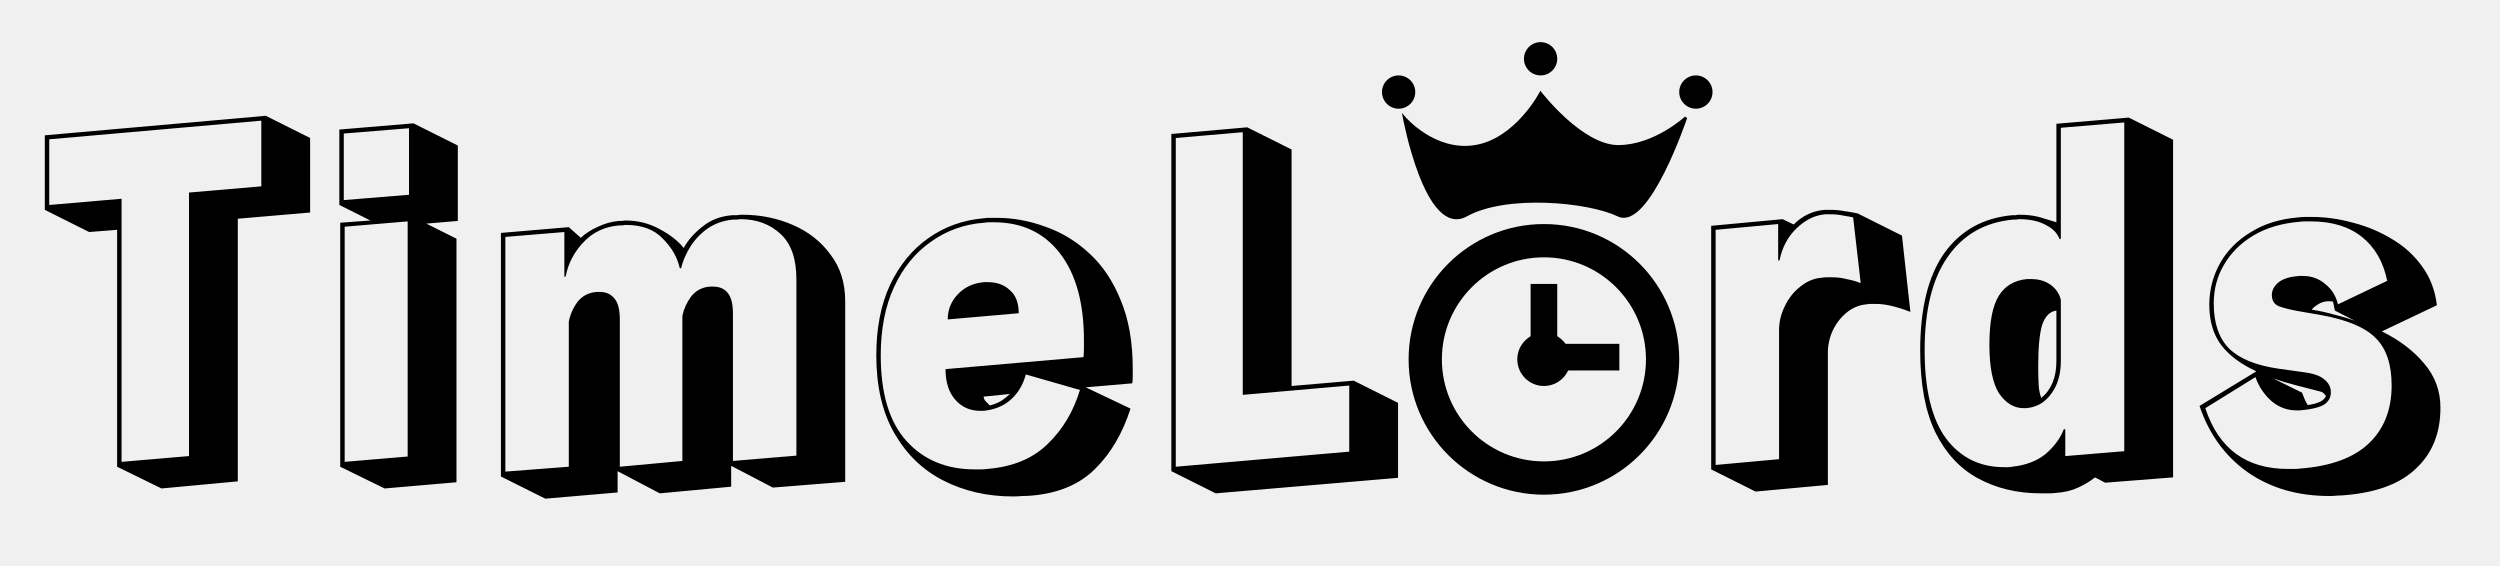
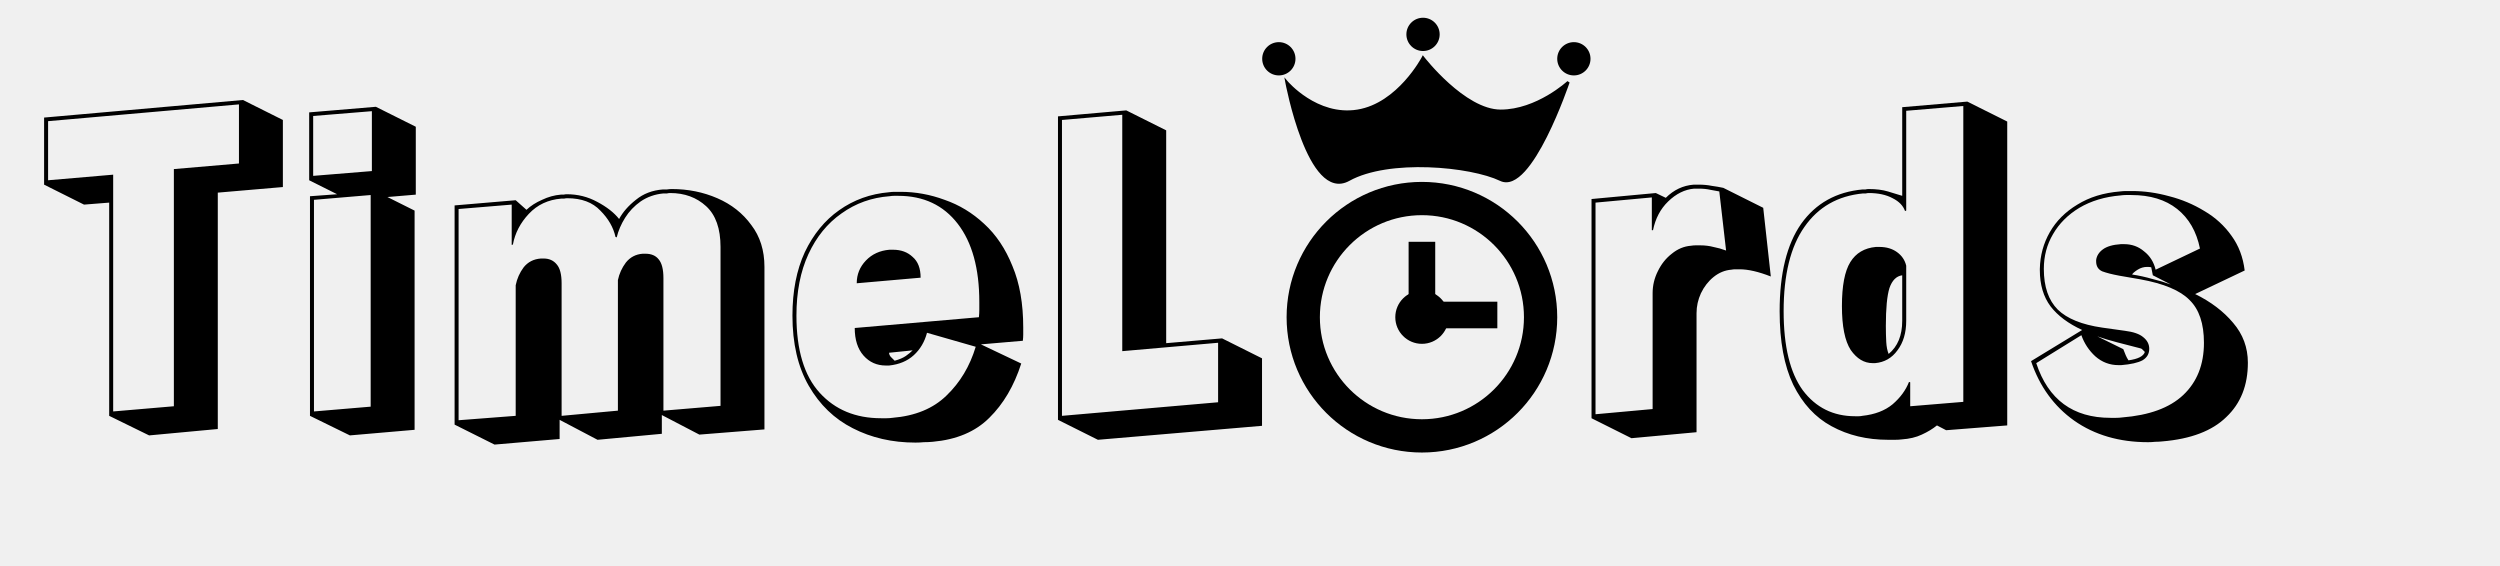
<svg xmlns="http://www.w3.org/2000/svg" width="1127" height="255" viewBox="0 0 1127 255" fill="none">
  <g clip-path="url(#clip0_12_2)">
-     <path d="M771.4 211.6V101.8L803.6 98.8L808.6 101.2C812.6 97.2 817.267 95 822.6 94.6H825.2C827.467 94.6 829.6 94.8 831.6 95.2C833.6 95.467 835.533 95.8 837.4 96.2L857.4 106.2L861.2 140.6C855.067 138.2 849.867 137 845.6 137C844.933 137 844.2 137 843.4 137C842.733 137 842.067 137.067 841.4 137.2C838.2 137.467 835.267 138.667 832.6 140.8C829.933 142.933 827.8 145.667 826.2 149C824.733 152.2 824 155.533 824 159V218.6L791.4 221.6L771.4 211.6ZM802 149C802 145.133 802.867 141.467 804.6 138C806.333 134.4 808.667 131.467 811.6 129.2C814.533 126.8 817.733 125.467 821.2 125.2C822 125.067 822.8 125 823.6 125C824.4 125 825.133 125 825.8 125C828.2 125 830.4 125.267 832.4 125.8C834.533 126.2 836.667 126.8 838.8 127.6L835.4 98C834.2 97.733 832.733 97.467 831 97.2C829.267 96.8 827.333 96.6 825.2 96.6H822.8C818.133 97 813.8 99.133 809.8 103C805.933 106.733 803.4 111.533 802.2 117.4H801.6V101L773.4 103.6V209.6L802 207V149ZM944.423 215.2C942.29 216.933 939.757 218.467 936.823 219.8C934.023 221.133 930.69 221.933 926.823 222.2C925.757 222.333 924.623 222.4 923.423 222.4C922.223 222.4 921.09 222.4 920.023 222.4C909.357 222.4 899.89 220.133 891.623 215.6C883.49 211.2 877.09 204.267 872.423 194.8C867.89 185.333 865.623 173.067 865.623 158C865.623 139.067 869.223 124.467 876.423 114.2C883.757 103.933 894.023 98.2 907.223 97C907.757 97 908.223 97 908.623 97C909.157 96.867 909.69 96.8 910.223 96.8C913.957 96.8 917.157 97.2 919.823 98C922.49 98.8 924.89 99.533 927.023 100.2V55.8L959.623 53L979.623 63V215.2L949.023 217.6L944.423 215.2ZM929.023 57.6V107.6L928.423 107.8C927.49 105.133 925.423 103 922.223 101.4C919.023 99.667 915.023 98.8 910.223 98.8C909.823 98.8 909.357 98.867 908.823 99C908.423 99 907.957 99 907.423 99C894.757 100.2 884.957 105.8 878.023 115.8C871.09 125.667 867.623 139.733 867.623 158C867.623 175.6 870.823 188.8 877.223 197.6C883.757 206.267 892.49 210.6 903.423 210.6C904.09 210.6 904.69 210.6 905.223 210.6C905.89 210.6 906.49 210.533 907.023 210.4C913.29 209.733 918.357 207.8 922.223 204.6C926.09 201.267 928.823 197.533 930.423 193.4L931.023 193.6V205.6L957.623 203.4V55.2L929.023 57.6ZM912.223 184C907.957 184 904.29 181.8 901.223 177.4C898.29 172.867 896.823 165.533 896.823 155.4C896.823 145.267 898.223 137.933 901.023 133.4C903.823 128.867 908.09 126.333 913.823 125.8H915.623C919.09 125.8 922.023 126.667 924.423 128.4C926.823 130.133 928.357 132.4 929.023 135.2V162.8C929.023 168.8 927.557 173.733 924.623 177.6C921.823 181.467 918.09 183.6 913.423 184H912.223ZM927.023 140C924.09 140.4 921.957 142.533 920.623 146.4C919.423 150.267 918.823 156.6 918.823 165.4C918.823 168.2 918.89 170.867 919.023 173.4C919.157 175.8 919.557 177.8 920.223 179.4C924.757 175.667 927.023 170.133 927.023 162.8V140ZM1073.75 149.4C1081.62 153.267 1087.95 158.067 1092.75 163.8C1097.69 169.533 1100.15 176.2 1100.15 183.8C1100.15 195.133 1096.55 204.2 1089.35 211C1082.29 217.933 1071.62 222 1057.35 223.2C1056.15 223.333 1054.95 223.4 1053.75 223.4C1052.55 223.533 1051.35 223.6 1050.15 223.6C1035.75 223.6 1023.42 220 1013.15 212.8C1003.02 205.6 995.82 195.667 991.553 183L1017.15 167.4C1010.22 164.2 1004.95 160.267 1001.35 155.6C997.753 150.8 995.953 144.733 995.953 137.4V136.8C996.086 130.133 997.753 124 1000.95 118.4C1004.15 112.8 1008.75 108.2 1014.75 104.6C1020.75 100.867 1027.89 98.667 1036.15 98C1037.22 97.867 1038.22 97.8 1039.15 97.8C1040.22 97.8 1041.22 97.8 1042.15 97.8C1048.29 97.8 1054.49 98.667 1060.75 100.4C1067.02 102 1072.89 104.467 1078.35 107.8C1083.82 111 1088.35 115.133 1091.95 120.2C1095.55 125.133 1097.75 130.933 1098.55 137.6L1073.75 149.4ZM1035.35 185C1030.95 185 1027.09 183.533 1023.75 180.6C1020.55 177.667 1018.22 174.133 1016.75 170L994.153 184C1000.15 202.267 1012.55 211.4 1031.35 211.4C1032.29 211.4 1033.22 211.4 1034.15 211.4C1035.22 211.4 1036.22 211.333 1037.15 211.2C1050.75 210.133 1060.95 206.4 1067.75 200C1074.69 193.467 1078.15 184.733 1078.15 173.8C1078.15 164.2 1075.75 157.067 1070.95 152.4C1066.29 147.6 1058.02 144.133 1046.15 142L1035.75 140.2C1032.15 139.533 1029.29 138.8 1027.15 138C1025.15 137.067 1024.15 135.4 1024.15 133V132.4C1024.42 130.267 1025.55 128.467 1027.55 127C1029.55 125.533 1032.55 124.667 1036.55 124.4H1038.15C1042.02 124.4 1045.35 125.6 1048.15 128C1051.09 130.267 1053.02 133.333 1053.95 137.2L1076.15 126.6C1074.42 118.067 1070.62 111.467 1064.75 106.8C1058.89 102.133 1051.22 99.8 1041.75 99.8C1040.82 99.8 1039.89 99.8 1038.95 99.8C1038.15 99.8 1037.29 99.867 1036.35 100C1028.49 100.667 1021.62 102.733 1015.75 106.2C1010.02 109.667 1005.62 114.067 1002.55 119.4C999.486 124.6 997.953 130.4 997.953 136.8C997.953 145.733 1000.29 152.533 1004.95 157.2C1009.62 161.733 1017.02 164.733 1027.15 166.2L1038.55 167.8C1042.82 168.333 1045.89 169.4 1047.75 171C1049.75 172.6 1050.75 174.533 1050.75 176.8C1050.75 179.333 1049.62 181.267 1047.35 182.6C1045.09 183.8 1041.55 184.6 1036.75 185H1035.35ZM1051.75 136C1051.35 135.867 1050.69 135.8 1049.75 135.8C1048.02 135.8 1046.42 136.267 1044.95 137.2C1043.49 138.133 1042.55 138.933 1042.15 139.6C1045.62 140.133 1048.95 140.867 1052.15 141.8C1055.49 142.6 1058.62 143.533 1061.55 144.6L1052.55 140L1051.75 136ZM1037.75 177C1038.15 177.933 1038.55 178.933 1038.95 180C1039.35 180.933 1039.82 181.8 1040.35 182.6C1045.15 181.933 1047.89 180.533 1048.55 178.4C1048.55 178.4 1048.29 178.133 1047.75 177.6C1047.35 177.067 1046.89 176.733 1046.35 176.6C1042.22 175.533 1038.35 174.533 1034.75 173.6C1031.15 172.667 1027.82 171.667 1024.75 170.6L1037.75 177Z" fill="black" />
-     <path d="M52.8 210.4V103.6L40.2 104.6L20.2 94.6V61L119.8 52.2L139.8 62.2V95.8L107.2 98.6V217L72.8 220.2L52.8 210.4ZM117.8 84V54.4L22.2 62.8V92.4L54.8 89.6V208.2L85.2 205.6V86.8L117.8 84ZM153.377 210.4V100.4L166.977 99.4L152.977 92.4V58.4L186.377 55.6L206.377 65.6V99.6L192.177 100.8L205.777 107.6V217.4L173.377 220.2L153.377 210.4ZM154.977 60.2V90.2L184.377 87.8V57.8L154.977 60.2ZM155.377 102.2V208.2L183.777 205.8V99.8L155.377 102.2ZM329.614 210V219.4L297.414 222.4L278.414 212.4V222L245.814 224.8L225.814 214.8V105L256.414 102.4L261.814 107.2C263.947 105.2 266.547 103.533 269.614 102.2C272.681 100.733 275.814 99.867 279.014 99.6C279.547 99.6 280.014 99.6 280.414 99.6C280.947 99.467 281.481 99.4 282.014 99.4C287.481 99.4 292.547 100.667 297.214 103.2C302.014 105.733 305.681 108.6 308.214 111.8C310.081 108.333 312.881 105.133 316.614 102.2C320.347 99.133 324.881 97.4 330.214 97C330.881 97 331.547 97 332.214 97C333.014 96.867 333.814 96.8 334.614 96.8C342.747 96.8 350.347 98.333 357.414 101.4C364.481 104.467 370.147 108.933 374.414 114.8C378.814 120.533 381.014 127.533 381.014 135.8V217.2L348.414 219.8L329.614 210ZM359.014 125.8C359.014 116.6 356.614 109.8 351.814 105.4C347.014 101 341.014 98.8 333.814 98.8C333.281 98.8 332.747 98.867 332.214 99C331.681 99 331.081 99 330.414 99C326.147 99.4 322.347 100.733 319.014 103C315.814 105.267 313.214 108 311.214 111.2C309.214 114.4 307.814 117.667 307.014 121L306.414 120.8C305.347 116 302.814 111.6 298.814 107.6C294.947 103.467 289.414 101.4 282.214 101.4C281.681 101.4 281.147 101.467 280.614 101.6C280.214 101.6 279.747 101.6 279.214 101.6C272.681 102.133 267.281 104.667 263.014 109.2C258.747 113.733 256.081 118.867 255.014 124.6L254.414 124.8V104.6L227.814 106.8V212.6L256.414 210.4V145C257.081 141.667 258.414 138.667 260.414 136C262.547 133.333 265.414 131.867 269.014 131.6H270.414C273.214 131.6 275.414 132.6 277.014 134.6C278.614 136.467 279.414 139.6 279.414 144V210.4L307.614 207.8V142.4C308.281 139.2 309.614 136.267 311.614 133.6C313.747 130.933 316.547 129.467 320.014 129.2H321.414C324.347 129.2 326.547 130.133 328.014 132C329.614 133.867 330.414 137 330.414 141.4V207.8L359.014 205.4V125.8ZM509.638 184.2C506.038 195.4 500.704 204.467 493.638 211.4C486.704 218.333 477.238 222.333 465.238 223.4C463.771 223.533 462.304 223.6 460.838 223.6C459.504 223.733 458.104 223.8 456.638 223.8C445.038 223.8 434.571 221.4 425.238 216.6C416.038 211.933 408.704 204.867 403.238 195.4C397.771 185.933 395.038 174.2 395.038 160.2C395.038 147.933 397.104 137.333 401.238 128.4C405.504 119.467 411.238 112.467 418.438 107.4C425.771 102.2 434.104 99.2 443.438 98.4C444.371 98.267 445.304 98.2 446.238 98.2C447.304 98.2 448.304 98.2 449.237 98.2C456.704 98.2 464.038 99.533 471.238 102.2C478.571 104.733 485.171 108.733 491.038 114.2C497.038 119.667 501.771 126.733 505.238 135.4C508.838 143.933 510.638 154.2 510.638 166.2C510.638 167.267 510.638 168.4 510.638 169.6C510.638 170.667 510.571 171.733 510.438 172.8L489.438 174.6L509.638 184.2ZM462.438 168.8C461.238 173.333 459.038 177.067 455.838 180C452.638 182.933 448.504 184.667 443.438 185.2H441.837C437.304 185.2 433.571 183.533 430.638 180.2C427.704 176.867 426.238 172.267 426.238 166.4L488.438 161C488.571 159.667 488.638 158.4 488.638 157.2C488.638 155.867 488.638 154.6 488.638 153.4C488.638 136.6 485.038 123.533 477.838 114.2C470.638 104.867 460.704 100.2 448.038 100.2C447.371 100.2 446.638 100.2 445.838 100.2C445.171 100.2 444.438 100.267 443.638 100.4C434.704 101.067 426.704 103.933 419.638 109C412.571 113.933 407.038 120.733 403.038 129.4C399.038 138.067 397.037 148.333 397.037 160.2C397.037 177.4 400.904 190.267 408.638 198.8C416.371 207.333 426.638 211.6 439.438 211.6C440.371 211.6 441.304 211.6 442.238 211.6C443.171 211.6 444.104 211.533 445.038 211.4C456.504 210.467 465.571 206.733 472.238 200.2C479.038 193.667 483.904 185.533 486.838 175.8L462.438 168.8ZM427.238 144C427.238 139.6 428.771 135.8 431.838 132.6C434.904 129.4 438.838 127.6 443.638 127.2H445.438C449.438 127.2 452.704 128.4 455.238 130.8C457.904 133.067 459.238 136.533 459.238 141.2L427.238 144ZM443.438 178.8C443.438 179.467 443.704 180.133 444.238 180.8C444.904 181.467 445.571 182.133 446.238 182.8C448.638 182.133 450.504 181.333 451.838 180.4C453.171 179.467 454.304 178.533 455.238 177.6L443.438 178.8ZM528.042 212.4V60.4L562.242 57.4L582.242 67.4V174L610.242 171.6L630.242 181.6V215.4L548.042 222.4L528.042 212.4ZM560.242 178V59.6L530.042 62.2V210.4L608.242 203.6V173.8L560.242 178Z" fill="black" />
-     <path d="M702 26.5C702 30.642 698.642 34 694.5 34C690.358 34 687 30.642 687 26.5C687 22.358 690.358 19 694.5 19C698.642 19 702 22.358 702 26.5Z" fill="black" />
-     <path d="M772 41.5C772 45.642 768.642 49 764.5 49C760.358 49 757 45.642 757 41.5C757 37.358 760.358 34 764.5 34C768.642 34 772 37.358 772 41.5Z" fill="black" />
-     <path d="M638 41.5C638 45.642 634.642 49 630.5 49C626.358 49 623 45.642 623 41.5C623 37.358 626.358 34 630.5 34C634.642 34 638 37.358 638 41.5Z" fill="black" />
-     <path d="M694.5 42C694.5 42 683.5 63 665 66C646.5 69 633 53 633 53C633 53 643 107 661 97C679 87 716 90.5 729.5 97C743 103.5 760 53 760 53C760 53 746 66 729.5 66C713 66 694.5 42 694.5 42Z" fill="black" />
-     <path d="M694.5 42L694.977 41.632L694.403 40.887L693.966 41.72L694.5 42ZM633 53L633.461 52.611L631.993 50.872L632.407 53.11L633 53ZM760 53L760.571 53.192L759.59 52.558L760 53ZM694.5 42C693.966 41.72 693.966 41.72 693.966 41.72C693.966 41.72 693.966 41.72 693.966 41.721C693.966 41.721 693.965 41.722 693.965 41.723C693.964 41.725 693.962 41.728 693.959 41.733C693.955 41.742 693.947 41.756 693.937 41.775C693.916 41.813 693.885 41.87 693.844 41.946C693.761 42.097 693.636 42.32 693.47 42.605C693.138 43.177 692.642 44 691.988 44.998C690.68 46.994 688.746 49.687 686.239 52.472C681.216 58.053 673.957 63.937 664.904 65.405L665.096 66.595C674.543 65.063 682.034 58.947 687.136 53.278C689.692 50.438 691.664 47.693 692.996 45.658C693.663 44.641 694.171 43.799 694.512 43.211C694.683 42.917 694.813 42.686 694.9 42.527C694.944 42.448 694.977 42.387 694.999 42.345C695.01 42.325 695.019 42.309 695.024 42.298C695.027 42.292 695.03 42.288 695.031 42.285C695.032 42.283 695.033 42.282 695.033 42.281C695.033 42.281 695.034 42.281 695.034 42.28C695.034 42.28 695.034 42.28 694.5 42ZM664.904 65.405C655.852 66.873 648.003 63.697 642.386 60.117C639.581 58.328 637.344 56.447 635.81 55.013C635.043 54.296 634.453 53.692 634.056 53.269C633.857 53.057 633.707 52.891 633.607 52.779C633.557 52.722 633.52 52.68 633.495 52.651C633.483 52.637 633.474 52.627 633.468 52.62C633.465 52.617 633.463 52.614 633.462 52.613C633.461 52.612 633.461 52.612 633.461 52.611C633.461 52.611 633.461 52.611 633.461 52.611C633.461 52.611 633.461 52.611 633 53C632.539 53.389 632.54 53.389 632.54 53.389C632.54 53.389 632.54 53.39 632.541 53.39C632.541 53.391 632.542 53.392 632.543 53.393C632.545 53.395 632.548 53.399 632.552 53.403C632.559 53.412 632.57 53.424 632.583 53.44C632.611 53.472 632.652 53.519 632.705 53.579C632.812 53.7 632.97 53.874 633.177 54.094C633.59 54.534 634.199 55.157 634.987 55.894C636.562 57.366 638.857 59.297 641.739 61.133C647.497 64.803 655.648 68.127 665.096 66.595L664.904 65.405ZM633 53C632.407 53.11 632.407 53.11 632.407 53.111C632.408 53.111 632.408 53.112 632.408 53.113C632.408 53.114 632.409 53.117 632.409 53.12C632.411 53.127 632.412 53.137 632.415 53.151C632.42 53.177 632.427 53.216 632.437 53.268C632.457 53.371 632.486 53.523 632.525 53.721C632.604 54.116 632.72 54.694 632.875 55.426C633.185 56.888 633.647 58.966 634.259 61.427C635.481 66.346 637.3 72.81 639.688 78.968C642.07 85.11 645.041 91.014 648.594 94.759C650.375 96.635 652.335 98.006 654.477 98.564C656.638 99.126 658.921 98.845 661.293 97.527L660.707 96.473C658.579 97.655 656.612 97.874 654.781 97.397C652.931 96.916 651.157 95.708 649.469 93.929C646.084 90.361 643.18 84.64 640.812 78.532C638.45 72.44 636.644 66.029 635.429 61.136C634.821 58.691 634.362 56.627 634.055 55.176C633.901 54.45 633.785 53.878 633.708 53.487C633.669 53.292 633.641 53.142 633.621 53.041C633.612 52.991 633.604 52.953 633.6 52.928C633.597 52.915 633.596 52.906 633.594 52.899C633.594 52.896 633.593 52.894 633.593 52.892C633.593 52.892 633.593 52.891 633.593 52.891C633.593 52.89 633.593 52.89 633 53ZM661.293 97.527C670.147 92.608 683.762 90.978 696.918 91.415C710.068 91.851 722.597 94.345 729.239 97.543L729.761 96.457C722.903 93.155 710.182 90.649 696.957 90.21C683.738 89.772 669.853 91.392 660.707 96.473L661.293 97.527ZM729.239 97.543C731.11 98.444 733.038 98.344 734.926 97.529C736.793 96.722 738.632 95.215 740.406 93.274C743.955 89.391 747.376 83.627 750.351 77.708C753.331 71.779 755.886 65.65 757.694 61.008C758.599 58.686 759.318 56.733 759.81 55.361C760.057 54.675 760.247 54.133 760.375 53.763C760.439 53.578 760.488 53.436 760.521 53.34C760.538 53.291 760.55 53.255 760.558 53.23C760.563 53.218 760.566 53.208 760.568 53.202C760.569 53.199 760.57 53.197 760.57 53.195C760.571 53.194 760.571 53.193 760.571 53.193C760.571 53.193 760.571 53.192 760 53C759.429 52.808 759.429 52.808 759.429 52.808C759.428 52.809 759.428 52.809 759.428 52.81C759.428 52.811 759.427 52.813 759.426 52.816C759.424 52.822 759.421 52.831 759.417 52.843C759.409 52.867 759.397 52.903 759.38 52.95C759.348 53.044 759.3 53.185 759.236 53.368C759.109 53.734 758.921 54.272 758.676 54.954C758.186 56.318 757.471 58.26 756.571 60.57C754.77 65.193 752.231 71.284 749.274 77.167C746.312 83.06 742.951 88.703 739.516 92.46C737.798 94.34 736.094 95.711 734.448 96.422C732.821 97.125 731.265 97.181 729.761 96.457L729.239 97.543ZM760 53C759.59 52.558 759.59 52.558 759.59 52.558C759.59 52.558 759.59 52.558 759.59 52.558C759.589 52.559 759.589 52.559 759.588 52.56C759.587 52.561 759.585 52.563 759.582 52.566C759.576 52.572 759.566 52.58 759.553 52.592C759.528 52.615 759.489 52.65 759.437 52.697C759.334 52.789 759.178 52.926 758.974 53.101C758.566 53.451 757.962 53.952 757.185 54.555C755.631 55.761 753.387 57.37 750.633 58.98C745.116 62.203 737.599 65.397 729.5 65.397V66.603C737.901 66.603 745.634 63.297 751.242 60.02C754.05 58.38 756.338 56.739 757.924 55.507C758.718 54.892 759.337 54.377 759.758 54.016C759.969 53.836 760.131 53.693 760.24 53.596C760.295 53.547 760.337 53.509 760.365 53.483C760.38 53.47 760.39 53.46 760.398 53.453C760.402 53.45 760.405 53.447 760.407 53.445C760.408 53.444 760.408 53.443 760.409 53.443C760.409 53.443 760.41 53.442 760.41 53.442C760.41 53.442 760.41 53.442 760 53ZM729.5 65.397C725.516 65.397 721.369 63.946 717.363 61.723C713.361 59.502 709.539 56.533 706.215 53.551C702.893 50.571 700.081 47.589 698.1 45.35C697.109 44.232 696.327 43.3 695.793 42.649C695.526 42.324 695.322 42.068 695.184 41.895C695.115 41.808 695.063 41.742 695.028 41.698C695.011 41.675 694.998 41.659 694.99 41.648C694.985 41.642 694.982 41.638 694.98 41.636C694.979 41.634 694.978 41.633 694.978 41.633C694.978 41.632 694.978 41.632 694.977 41.632C694.977 41.632 694.977 41.632 694.5 42C694.023 42.368 694.023 42.368 694.023 42.368C694.023 42.369 694.023 42.369 694.024 42.37C694.024 42.37 694.025 42.372 694.027 42.373C694.029 42.376 694.033 42.381 694.037 42.387C694.047 42.399 694.061 42.417 694.079 42.44C694.115 42.487 694.169 42.555 694.24 42.644C694.381 42.822 694.59 43.083 694.861 43.413C695.403 44.075 696.195 45.018 697.197 46.15C699.2 48.411 702.044 51.429 705.41 54.449C708.774 57.467 712.67 60.498 716.778 62.777C720.881 65.054 725.234 66.603 729.5 66.603V65.397Z" fill="black" />
-     <circle cx="696" cy="162" r="53.5" stroke="black" stroke-width="15" />
-     <circle cx="696" cy="162" r="12" fill="black" />
-     <line x1="696" y1="159" x2="696" y2="128" stroke="black" stroke-width="12" />
-     <line x1="730" y1="161" x2="696" y2="161" stroke="black" stroke-width="12" />
+     <path d="M717.46 188.54V89.72L746.44 87.02L750.94 89.18C754.54 85.58 758.74 83.6 763.54 83.24H765.88C767.92 83.24 769.84 83.42 771.64 83.78C773.44 84.02 775.18 84.32 776.86 84.68L794.86 93.68L798.28 124.64C792.76 122.48 788.08 121.4 784.24 121.4C783.64 121.4 782.98 121.4 782.26 121.4C781.66 121.4 781.06 121.46 780.46 121.58C777.58 121.82 774.94 122.9 772.54 124.82C770.14 126.74 768.22 129.2 766.78 132.2C765.46 135.08 764.8 138.08 764.8 141.2V194.84L735.46 197.54L717.46 188.54ZM745 132.2C745 128.72 745.78 125.42 747.34 122.3C748.9 119.06 751 116.42 753.64 114.38C756.28 112.22 759.16 111.02 762.28 110.78C763 110.66 763.72 110.6 764.44 110.6C765.16 110.6 765.82 110.6 766.42 110.6C768.58 110.6 770.56 110.84 772.36 111.32C774.28 111.68 776.2 112.22 778.12 112.94L775.06 86.3C773.98 86.06 772.66 85.82 771.1 85.58C769.54 85.22 767.8 85.04 765.88 85.04H763.72C759.52 85.4 755.62 87.32 752.02 90.8C748.54 94.16 746.26 98.48 745.18 103.76H744.64V89L719.26 91.34V186.74L745 184.4V132.2ZM873.181 191.78C871.261 193.34 868.981 194.72 866.341 195.92C863.821 197.12 860.821 197.84 857.341 198.08C856.381 198.2 855.361 198.26 854.281 198.26C853.201 198.26 852.181 198.26 851.221 198.26C841.621 198.26 833.101 196.22 825.661 192.14C818.341 188.18 812.581 181.94 808.381 173.42C804.301 164.9 802.261 153.86 802.261 140.3C802.261 123.26 805.501 110.12 811.981 100.88C818.581 91.64 827.821 86.48 839.701 85.4C840.181 85.4 840.601 85.4 840.961 85.4C841.441 85.28 841.921 85.22 842.401 85.22C845.761 85.22 848.641 85.58 851.041 86.3C853.441 87.02 855.601 87.68 857.521 88.28V48.32L886.861 45.8L904.861 54.8V191.78L877.321 193.94L873.181 191.78ZM859.321 49.94V94.94L858.781 95.12C857.941 92.72 856.081 90.8 853.201 89.36C850.321 87.8 846.721 87.02 842.401 87.02C842.041 87.02 841.621 87.08 841.141 87.2C840.781 87.2 840.361 87.2 839.881 87.2C828.481 88.28 819.661 93.32 813.421 102.32C807.181 111.2 804.061 123.86 804.061 140.3C804.061 156.14 806.941 168.02 812.701 175.94C818.581 183.74 826.441 187.64 836.281 187.64C836.881 187.64 837.421 187.64 837.901 187.64C838.501 187.64 839.041 187.58 839.521 187.46C845.161 186.86 849.721 185.12 853.201 182.24C856.681 179.24 859.141 175.88 860.581 172.16L861.121 172.34V183.14L885.061 181.16V47.78L859.321 49.94ZM844.201 163.7C840.361 163.7 837.061 161.72 834.301 157.76C831.661 153.68 830.341 147.08 830.341 137.96C830.341 128.84 831.601 122.24 834.121 118.16C836.641 114.08 840.481 111.8 845.641 111.32H847.261C850.381 111.32 853.021 112.1 855.181 113.66C857.341 115.22 858.721 117.26 859.321 119.78V144.62C859.321 150.02 858.001 154.46 855.361 157.94C852.841 161.42 849.481 163.34 845.281 163.7H844.201ZM857.521 124.1C854.881 124.46 852.961 126.38 851.761 129.86C850.681 133.34 850.141 139.04 850.141 146.96C850.141 149.48 850.201 151.88 850.321 154.16C850.441 156.32 850.801 158.12 851.401 159.56C855.481 156.2 857.521 151.22 857.521 144.62V124.1ZM989.578 132.56C996.658 136.04 1002.36 140.36 1006.68 145.52C1011.12 150.68 1013.34 156.68 1013.34 163.52C1013.34 173.72 1010.1 181.88 1003.62 188C997.258 194.24 987.658 197.9 974.818 198.98C973.738 199.1 972.658 199.16 971.578 199.16C970.498 199.28 969.418 199.34 968.338 199.34C955.378 199.34 944.278 196.1 935.038 189.62C925.918 183.14 919.438 174.2 915.598 162.8L938.638 148.76C932.398 145.88 927.658 142.34 924.418 138.14C921.178 133.82 919.558 128.36 919.558 121.76V121.22C919.678 115.22 921.178 109.7 924.058 104.66C926.938 99.62 931.078 95.48 936.478 92.24C941.878 88.88 948.298 86.9 955.738 86.3C956.698 86.18 957.598 86.12 958.438 86.12C959.398 86.12 960.298 86.12 961.138 86.12C966.658 86.12 972.238 86.9 977.878 88.46C983.518 89.9 988.798 92.12 993.718 95.12C998.638 98 1002.72 101.72 1005.96 106.28C1009.2 110.72 1011.18 115.94 1011.9 121.94L989.578 132.56ZM955.018 164.6C951.058 164.6 947.578 163.28 944.578 160.64C941.698 158 939.598 154.82 938.278 151.1L917.938 163.7C923.338 180.14 934.498 188.36 951.418 188.36C952.258 188.36 953.098 188.36 953.938 188.36C954.898 188.36 955.798 188.3 956.638 188.18C968.878 187.22 978.058 183.86 984.178 178.1C990.418 172.22 993.538 164.36 993.538 154.52C993.538 145.88 991.378 139.46 987.058 135.26C982.858 130.94 975.418 127.82 964.738 125.9L955.378 124.28C952.138 123.68 949.558 123.02 947.638 122.3C945.838 121.46 944.938 119.96 944.938 117.8V117.26C945.178 115.34 946.198 113.72 947.998 112.4C949.798 111.08 952.498 110.3 956.098 110.06H957.538C961.018 110.06 964.018 111.14 966.538 113.3C969.178 115.34 970.918 118.1 971.758 121.58L991.738 112.04C990.178 104.36 986.758 98.42 981.478 94.22C976.198 90.02 969.298 87.92 960.778 87.92C959.938 87.92 959.098 87.92 958.258 87.92C957.538 87.92 956.758 87.98 955.918 88.1C948.838 88.7 942.658 90.56 937.378 93.68C932.218 96.8 928.258 100.76 925.498 105.56C922.738 110.24 921.358 115.46 921.358 121.22C921.358 129.26 923.458 135.38 927.658 139.58C931.858 143.66 938.518 146.36 947.638 147.68L957.898 149.12C961.738 149.6 964.498 150.56 966.178 152C967.978 153.44 968.878 155.18 968.878 157.22C968.878 159.5 967.858 161.24 965.818 162.44C963.778 163.52 960.598 164.24 956.278 164.6H955.018ZM969.778 120.5C969.418 120.38 968.818 120.32 967.978 120.32C966.418 120.32 964.978 120.74 963.658 121.58C962.338 122.42 961.498 123.14 961.138 123.74C964.258 124.22 967.258 124.88 970.138 125.72C973.138 126.44 975.958 127.28 978.598 128.24L970.498 124.1L969.778 120.5ZM957.178 157.4C957.538 158.24 957.898 159.14 958.258 160.1C958.618 160.94 959.038 161.72 959.518 162.44C963.838 161.84 966.298 160.58 966.898 158.66C966.898 158.66 966.658 158.42 966.178 157.94C965.818 157.46 965.398 157.16 964.918 157.04C961.198 156.08 957.718 155.18 954.478 154.34C951.238 153.5 948.238 152.6 945.478 151.64L957.178 157.4Z" fill="black" />
+     <path d="M49.22 187.46V91.34L37.88 92.24L19.88 83.24V53L109.52 45.08L127.52 54.08V84.32L98.18 86.84V193.4L67.22 196.28L49.22 187.46ZM107.72 73.7V47.06L21.68 54.62V81.26L51.02 78.74V185.48L78.38 183.14V76.22L107.72 73.7ZM139.739 187.46V88.46L151.979 87.56L139.379 81.26V50.66L169.439 48.14L187.439 57.14V87.74L174.659 88.82L186.899 94.94V193.76L157.739 196.28L139.739 187.46ZM141.179 52.28V79.28L167.639 77.12V50.12L141.179 52.28ZM141.539 90.08V185.48L167.099 183.32V87.92L141.539 90.08ZM298.353 187.1V195.56L269.373 198.26L252.273 189.26V197.9L222.933 200.42L204.933 191.42V92.6L232.473 90.26L237.333 94.58C239.253 92.78 241.593 91.28 244.353 90.08C247.113 88.76 249.933 87.98 252.813 87.74C253.293 87.74 253.713 87.74 254.073 87.74C254.553 87.62 255.033 87.56 255.513 87.56C260.433 87.56 264.993 88.7 269.193 90.98C273.513 93.26 276.813 95.84 279.093 98.72C280.773 95.6 283.293 92.72 286.653 90.08C290.013 87.32 294.093 85.76 298.893 85.4C299.493 85.4 300.093 85.4 300.693 85.4C301.413 85.28 302.133 85.22 302.853 85.22C310.173 85.22 317.013 86.6 323.373 89.36C329.733 92.12 334.833 96.14 338.673 101.42C342.633 106.58 344.613 112.88 344.613 120.32V193.58L315.273 195.92L298.353 187.1ZM324.813 111.32C324.813 103.04 322.653 96.92 318.333 92.96C314.013 89 308.613 87.02 302.133 87.02C301.653 87.02 301.173 87.08 300.693 87.2C300.213 87.2 299.673 87.2 299.073 87.2C295.233 87.56 291.813 88.76 288.813 90.8C285.933 92.84 283.593 95.3 281.793 98.18C279.993 101.06 278.733 104 278.013 107L277.473 106.82C276.513 102.5 274.233 98.54 270.633 94.94C267.153 91.22 262.173 89.36 255.693 89.36C255.213 89.36 254.733 89.42 254.253 89.54C253.893 89.54 253.473 89.54 252.993 89.54C247.113 90.02 242.253 92.3 238.413 96.38C234.573 100.46 232.173 105.08 231.213 110.24L230.673 110.42V92.24L206.733 94.22V189.44L232.473 187.46V128.6C233.073 125.6 234.273 122.9 236.073 120.5C237.993 118.1 240.573 116.78 243.813 116.54H245.073C247.593 116.54 249.573 117.44 251.013 119.24C252.453 120.92 253.173 123.74 253.173 127.7V187.46L278.553 185.12V126.26C279.153 123.38 280.353 120.74 282.153 118.34C284.073 115.94 286.593 114.62 289.713 114.38H290.973C293.613 114.38 295.593 115.22 296.913 116.9C298.353 118.58 299.073 121.4 299.073 125.36V185.12L324.813 182.96V111.32ZM460.374 163.88C457.134 173.96 452.334 182.12 445.974 188.36C439.734 194.6 431.214 198.2 420.414 199.16C419.094 199.28 417.774 199.34 416.454 199.34C415.254 199.46 413.994 199.52 412.674 199.52C402.234 199.52 392.814 197.36 384.414 193.04C376.134 188.84 369.534 182.48 364.614 173.96C359.694 165.44 357.234 154.88 357.234 142.28C357.234 131.24 359.094 121.7 362.814 113.66C366.654 105.62 371.814 99.32 378.294 94.76C384.894 90.08 392.394 87.38 400.794 86.66C401.634 86.54 402.474 86.48 403.314 86.48C404.274 86.48 405.174 86.48 406.014 86.48C412.734 86.48 419.334 87.68 425.814 90.08C432.414 92.36 438.354 95.96 443.634 100.88C449.034 105.8 453.294 112.16 456.414 119.96C459.654 127.64 461.274 136.88 461.274 147.68C461.274 148.64 461.274 149.66 461.274 150.74C461.274 151.7 461.214 152.66 461.094 153.62L442.194 155.24L460.374 163.88ZM417.894 150.02C416.814 154.1 414.834 157.46 411.954 160.1C409.074 162.74 405.354 164.3 400.794 164.78H399.354C395.274 164.78 391.914 163.28 389.274 160.28C386.634 157.28 385.314 153.14 385.314 147.86L441.294 143C441.414 141.8 441.474 140.66 441.474 139.58C441.474 138.38 441.474 137.24 441.474 136.16C441.474 121.04 438.234 109.28 431.754 100.88C425.274 92.48 416.334 88.28 404.934 88.28C404.334 88.28 403.674 88.28 402.954 88.28C402.354 88.28 401.694 88.34 400.974 88.46C392.934 89.06 385.734 91.64 379.374 96.2C373.014 100.64 368.034 106.76 364.434 114.56C360.834 122.36 359.034 131.6 359.034 142.28C359.034 157.76 362.514 169.34 369.474 177.02C376.434 184.7 385.674 188.54 397.194 188.54C398.034 188.54 398.874 188.54 399.714 188.54C400.554 188.54 401.394 188.48 402.234 188.36C412.554 187.52 420.714 184.16 426.714 178.28C432.834 172.4 437.214 165.08 439.854 156.32L417.894 150.02ZM386.214 127.7C386.214 123.74 387.594 120.32 390.354 117.44C393.114 114.56 396.654 112.94 400.974 112.58H402.594C406.194 112.58 409.134 113.66 411.414 115.82C413.814 117.86 415.014 120.98 415.014 125.18L386.214 127.7ZM400.794 159.02C400.794 159.62 401.034 160.22 401.514 160.82C402.114 161.42 402.714 162.02 403.314 162.62C405.474 162.02 407.154 161.3 408.354 160.46C409.554 159.62 410.574 158.78 411.414 157.94L400.794 159.02ZM476.938 189.26V52.46L507.718 49.76L525.718 58.76V154.7L550.918 152.54L568.918 161.54V191.96L494.938 198.26L476.938 189.26ZM505.918 158.3V51.74L478.738 54.08V187.46L549.118 181.34V154.52L505.918 158.3Z" fill="black" />
+     <path d="M649 15.5C649 19.642 645.642 23 641.5 23C637.358 23 634 19.642 634 15.5C634 11.358 637.358 8 641.5 8C645.642 8 649 11.358 649 15.5Z" fill="black" />
+     <path d="M717 26.5C717 30.642 713.642 34 709.5 34C705.358 34 702 30.642 702 26.5C702 22.358 705.358 19 709.5 19C713.642 19 717 22.358 717 26.5Z" fill="black" />
+     <path d="M584 26.5C584 30.642 580.642 34 576.5 34C572.358 34 569 30.642 569 26.5C569 22.358 572.358 19 576.5 19C580.642 19 584 22.358 584 26.5Z" fill="black" />
+     <path d="M641.5 26C641.5 26 630.5 47 612 50C593.5 53 580 37 580 37C580 37 590 91 608 81C626 71 663 74.5 676.5 81C690 87.5 707 37 707 37C707 37 693 50 676.5 50C660 50 641.5 26 641.5 26Z" fill="black" />
+     <path d="M641.5 26L641.977 25.632L641.403 24.887L640.966 25.72L641.5 26ZM580 37L580.461 36.611L578.993 34.872L579.407 37.11L580 37ZM707 37L707.571 37.192L706.59 36.558L707 37ZM641.5 26C640.966 25.72 640.966 25.72 640.966 25.72C640.966 25.72 640.966 25.72 640.966 25.721C640.966 25.721 640.965 25.722 640.965 25.723C640.964 25.725 640.962 25.728 640.959 25.733C640.955 25.742 640.947 25.756 640.937 25.775C640.916 25.813 640.885 25.87 640.844 25.946C640.761 26.097 640.636 26.32 640.47 26.605C640.138 27.177 639.642 28 638.988 28.998C637.68 30.994 635.746 33.687 633.239 36.472C628.216 42.053 620.957 47.937 611.904 49.405L612.096 50.595C621.543 49.063 629.034 42.947 634.136 37.278C636.692 34.438 638.664 31.693 639.996 29.658C640.663 28.641 641.171 27.799 641.512 27.211C641.683 26.917 641.813 26.686 641.9 26.527C641.944 26.448 641.977 26.387 641.999 26.345C642.01 26.325 642.019 26.309 642.024 26.298C642.027 26.292 642.03 26.288 642.031 26.285C642.032 26.283 642.033 26.282 642.033 26.281C642.033 26.281 642.034 26.28 642.034 26.28C642.034 26.28 642.034 26.28 641.5 26ZM611.904 49.405C602.852 50.873 595.003 47.697 589.386 44.117C586.581 42.328 584.344 40.447 582.81 39.013C582.043 38.296 581.453 37.692 581.056 37.269C580.857 37.057 580.707 36.891 580.607 36.779C580.557 36.722 580.52 36.68 580.495 36.651C580.483 36.637 580.474 36.627 580.468 36.62C580.465 36.617 580.463 36.614 580.462 36.613C580.461 36.612 580.461 36.612 580.461 36.611C580.461 36.611 580.461 36.611 580.461 36.611C580.461 36.611 580.461 36.611 580 37C579.539 37.389 579.54 37.389 579.54 37.389C579.54 37.389 579.54 37.39 579.541 37.39C579.541 37.391 579.542 37.392 579.543 37.393C579.545 37.395 579.548 37.399 579.552 37.403C579.559 37.412 579.57 37.424 579.583 37.44C579.611 37.472 579.652 37.519 579.705 37.579C579.812 37.7 579.97 37.874 580.177 38.094C580.59 38.534 581.199 39.157 581.987 39.894C583.562 41.366 585.857 43.297 588.739 45.133C594.497 48.803 602.648 52.127 612.096 50.595L611.904 49.405ZM580 37C579.407 37.11 579.407 37.11 579.407 37.111C579.408 37.111 579.408 37.112 579.408 37.113C579.408 37.114 579.409 37.117 579.409 37.12C579.411 37.127 579.412 37.137 579.415 37.151C579.42 37.177 579.427 37.216 579.437 37.268C579.457 37.371 579.486 37.523 579.525 37.721C579.604 38.116 579.72 38.694 579.875 39.426C580.185 40.888 580.647 42.966 581.259 45.427C582.481 50.346 584.3 56.81 586.688 62.968C589.07 69.11 592.041 75.014 595.594 78.759C597.375 80.635 599.335 82.006 601.477 82.564C603.638 83.126 605.921 82.845 608.293 81.527L607.707 80.473C605.579 81.655 603.612 81.874 601.781 81.397C599.931 80.916 598.157 79.708 596.469 77.929C593.084 74.361 590.18 68.64 587.812 62.532C585.45 56.44 583.644 50.029 582.429 45.136C581.821 42.691 581.362 40.627 581.055 39.176C580.901 38.45 580.785 37.878 580.708 37.487C580.669 37.292 580.641 37.142 580.621 37.041C580.612 36.991 580.604 36.953 580.6 36.928C580.597 36.915 580.596 36.906 580.594 36.899C580.594 36.896 580.593 36.894 580.593 36.892C580.593 36.892 580.593 36.891 580.593 36.891C580.593 36.89 580.593 36.89 580 37ZM608.293 81.527C617.147 76.608 630.762 74.978 643.918 75.415C657.068 75.851 669.597 78.345 676.239 81.543L676.761 80.457C669.903 77.155 657.182 74.649 643.957 74.21C630.738 73.772 616.853 75.392 607.707 80.473L608.293 81.527ZM676.239 81.543C678.11 82.444 680.038 82.344 681.926 81.529C683.793 80.722 685.632 79.215 687.406 77.274C690.955 73.391 694.376 67.627 697.351 61.708C700.331 55.779 702.886 49.651 704.694 45.008C705.599 42.686 706.318 40.733 706.81 39.361C707.057 38.675 707.247 38.133 707.375 37.763C707.439 37.578 707.488 37.436 707.521 37.34C707.538 37.291 707.55 37.255 707.558 37.23C707.563 37.218 707.566 37.208 707.568 37.202C707.569 37.199 707.57 37.197 707.57 37.195C707.571 37.194 707.571 37.193 707.571 37.193C707.571 37.193 707.571 37.192 707 37C706.429 36.808 706.429 36.808 706.429 36.808C706.428 36.809 706.428 36.809 706.428 36.81C706.428 36.811 706.427 36.813 706.426 36.816C706.424 36.822 706.421 36.831 706.417 36.843C706.409 36.867 706.397 36.903 706.38 36.95C706.348 37.044 706.3 37.185 706.236 37.368C706.109 37.734 705.921 38.272 705.676 38.954C705.186 40.318 704.471 42.26 703.571 44.57C701.77 49.193 699.231 55.284 696.274 61.167C693.312 67.06 689.951 72.703 686.516 76.46C684.798 78.34 683.094 79.711 681.448 80.422C679.821 81.125 678.265 81.181 676.761 80.457L676.239 81.543ZM707 37C706.59 36.558 706.59 36.558 706.59 36.558C706.59 36.558 706.59 36.558 706.59 36.558C706.589 36.559 706.589 36.559 706.588 36.56C706.587 36.561 706.585 36.563 706.582 36.566C706.576 36.572 706.566 36.58 706.553 36.592C706.528 36.615 706.489 36.65 706.437 36.697C706.334 36.789 706.178 36.926 705.974 37.101C705.566 37.451 704.962 37.952 704.185 38.555C702.631 39.761 700.387 41.37 697.633 42.98C692.116 46.203 684.599 49.397 676.5 49.397V50.603C684.901 50.603 692.634 47.297 698.242 44.02C701.05 42.38 703.338 40.739 704.924 39.507C705.718 38.892 706.337 38.377 706.758 38.016C706.969 37.836 707.131 37.693 707.24 37.596C707.295 37.547 707.337 37.509 707.365 37.483C707.38 37.47 707.39 37.46 707.398 37.453C707.402 37.45 707.405 37.447 707.407 37.445C707.408 37.444 707.408 37.443 707.409 37.443C707.409 37.443 707.41 37.442 707.41 37.442C707.41 37.442 707.41 37.442 707 37ZM676.5 49.397C672.516 49.397 668.369 47.946 664.363 45.723C660.361 43.502 656.539 40.533 653.215 37.551C649.893 34.571 647.081 31.588 645.1 29.35C644.109 28.232 643.327 27.3 642.793 26.649C642.526 26.324 642.322 26.068 642.184 25.895C642.115 25.808 642.063 25.742 642.028 25.698C642.011 25.675 641.998 25.659 641.99 25.648C641.985 25.642 641.982 25.638 641.98 25.636C641.979 25.634 641.978 25.633 641.978 25.633C641.978 25.632 641.978 25.632 641.977 25.632C641.977 25.632 641.977 25.632 641.5 26C641.023 26.368 641.023 26.368 641.023 26.369C641.023 26.369 641.023 26.369 641.024 26.369C641.024 26.37 641.025 26.372 641.027 26.373C641.029 26.376 641.033 26.381 641.037 26.387C641.047 26.399 641.061 26.417 641.079 26.44C641.115 26.487 641.169 26.555 641.24 26.644C641.381 26.822 641.59 27.083 641.861 27.413C642.403 28.075 643.195 29.018 644.197 30.15C646.2 32.411 649.044 35.429 652.41 38.449C655.774 41.467 659.67 44.498 663.778 46.777C667.881 49.054 672.234 50.603 676.5 50.603V49.397Z" fill="black" />
+     <circle cx="641" cy="143" r="53.5" stroke="black" stroke-width="15" />
+     <circle cx="641" cy="143" r="12" fill="black" />
+     <line x1="641" y1="140" x2="641" y2="109" stroke="black" stroke-width="12" />
+     <line x1="675" y1="142" x2="641" y2="142" stroke="black" stroke-width="12" />
  </g>
  <defs>
    <clipPath id="clip0_12_2">
      <rect width="1127" height="255" fill="white" />
    </clipPath>
  </defs>
</svg>
